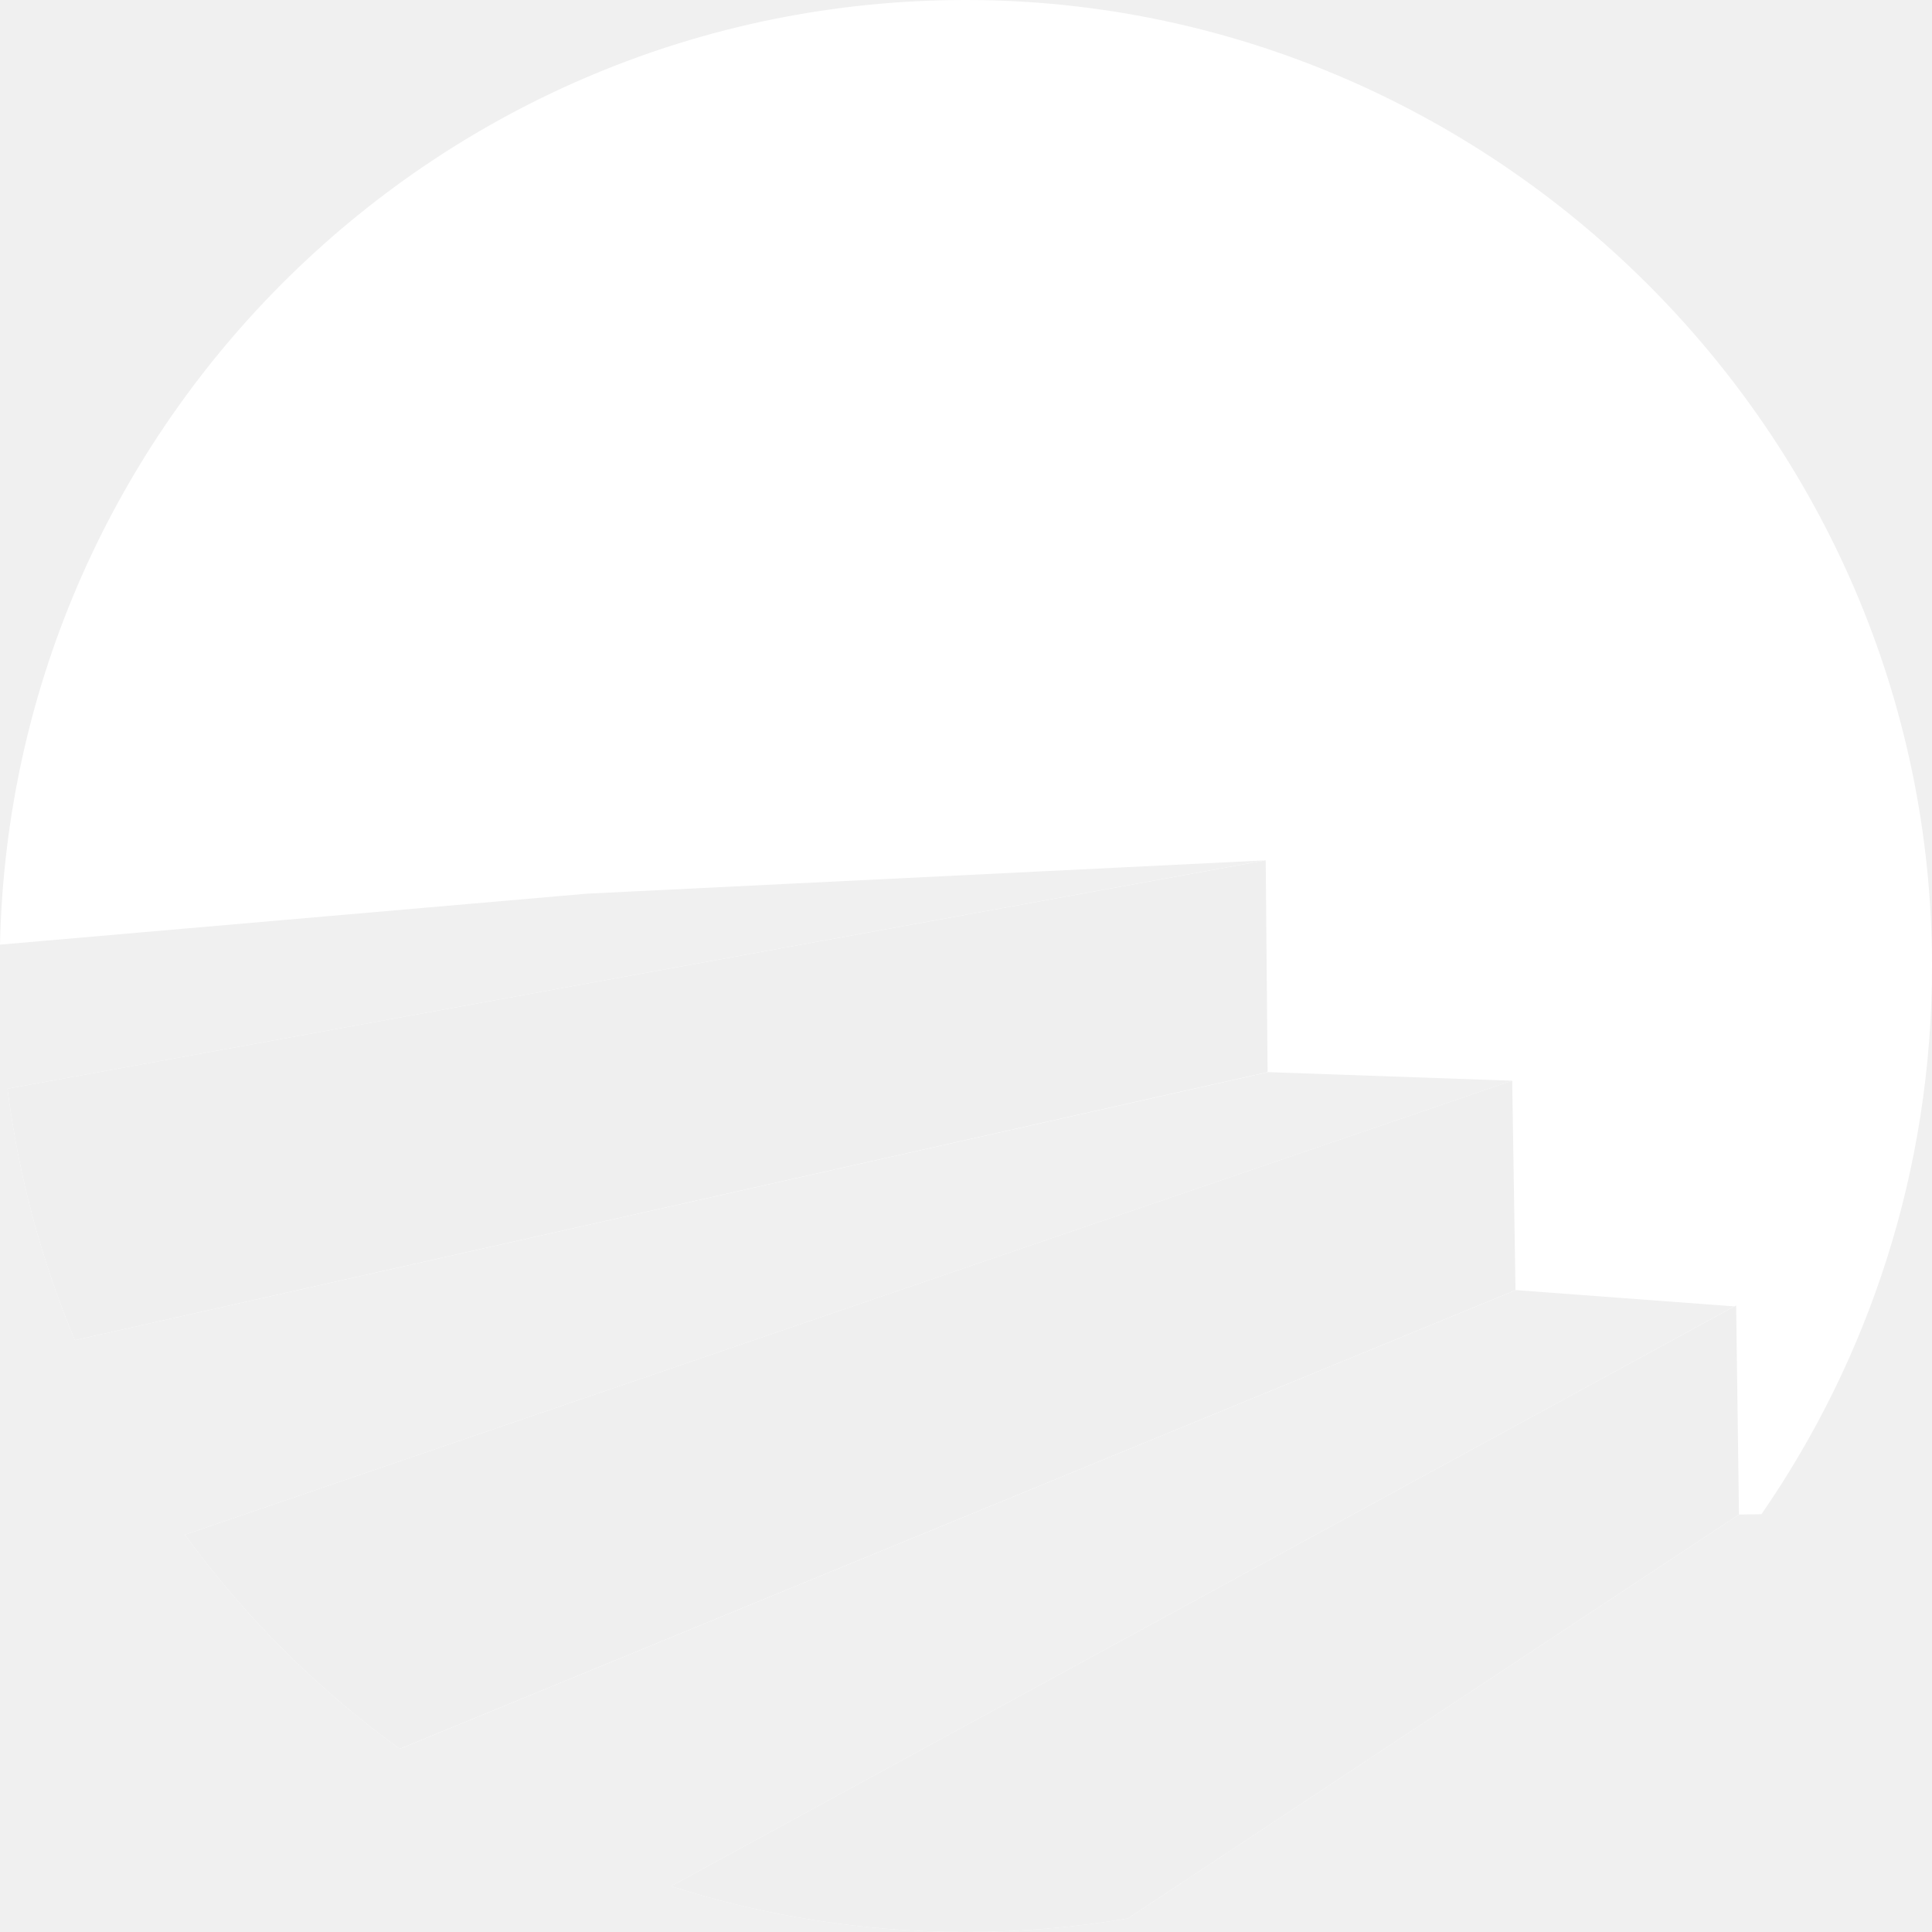
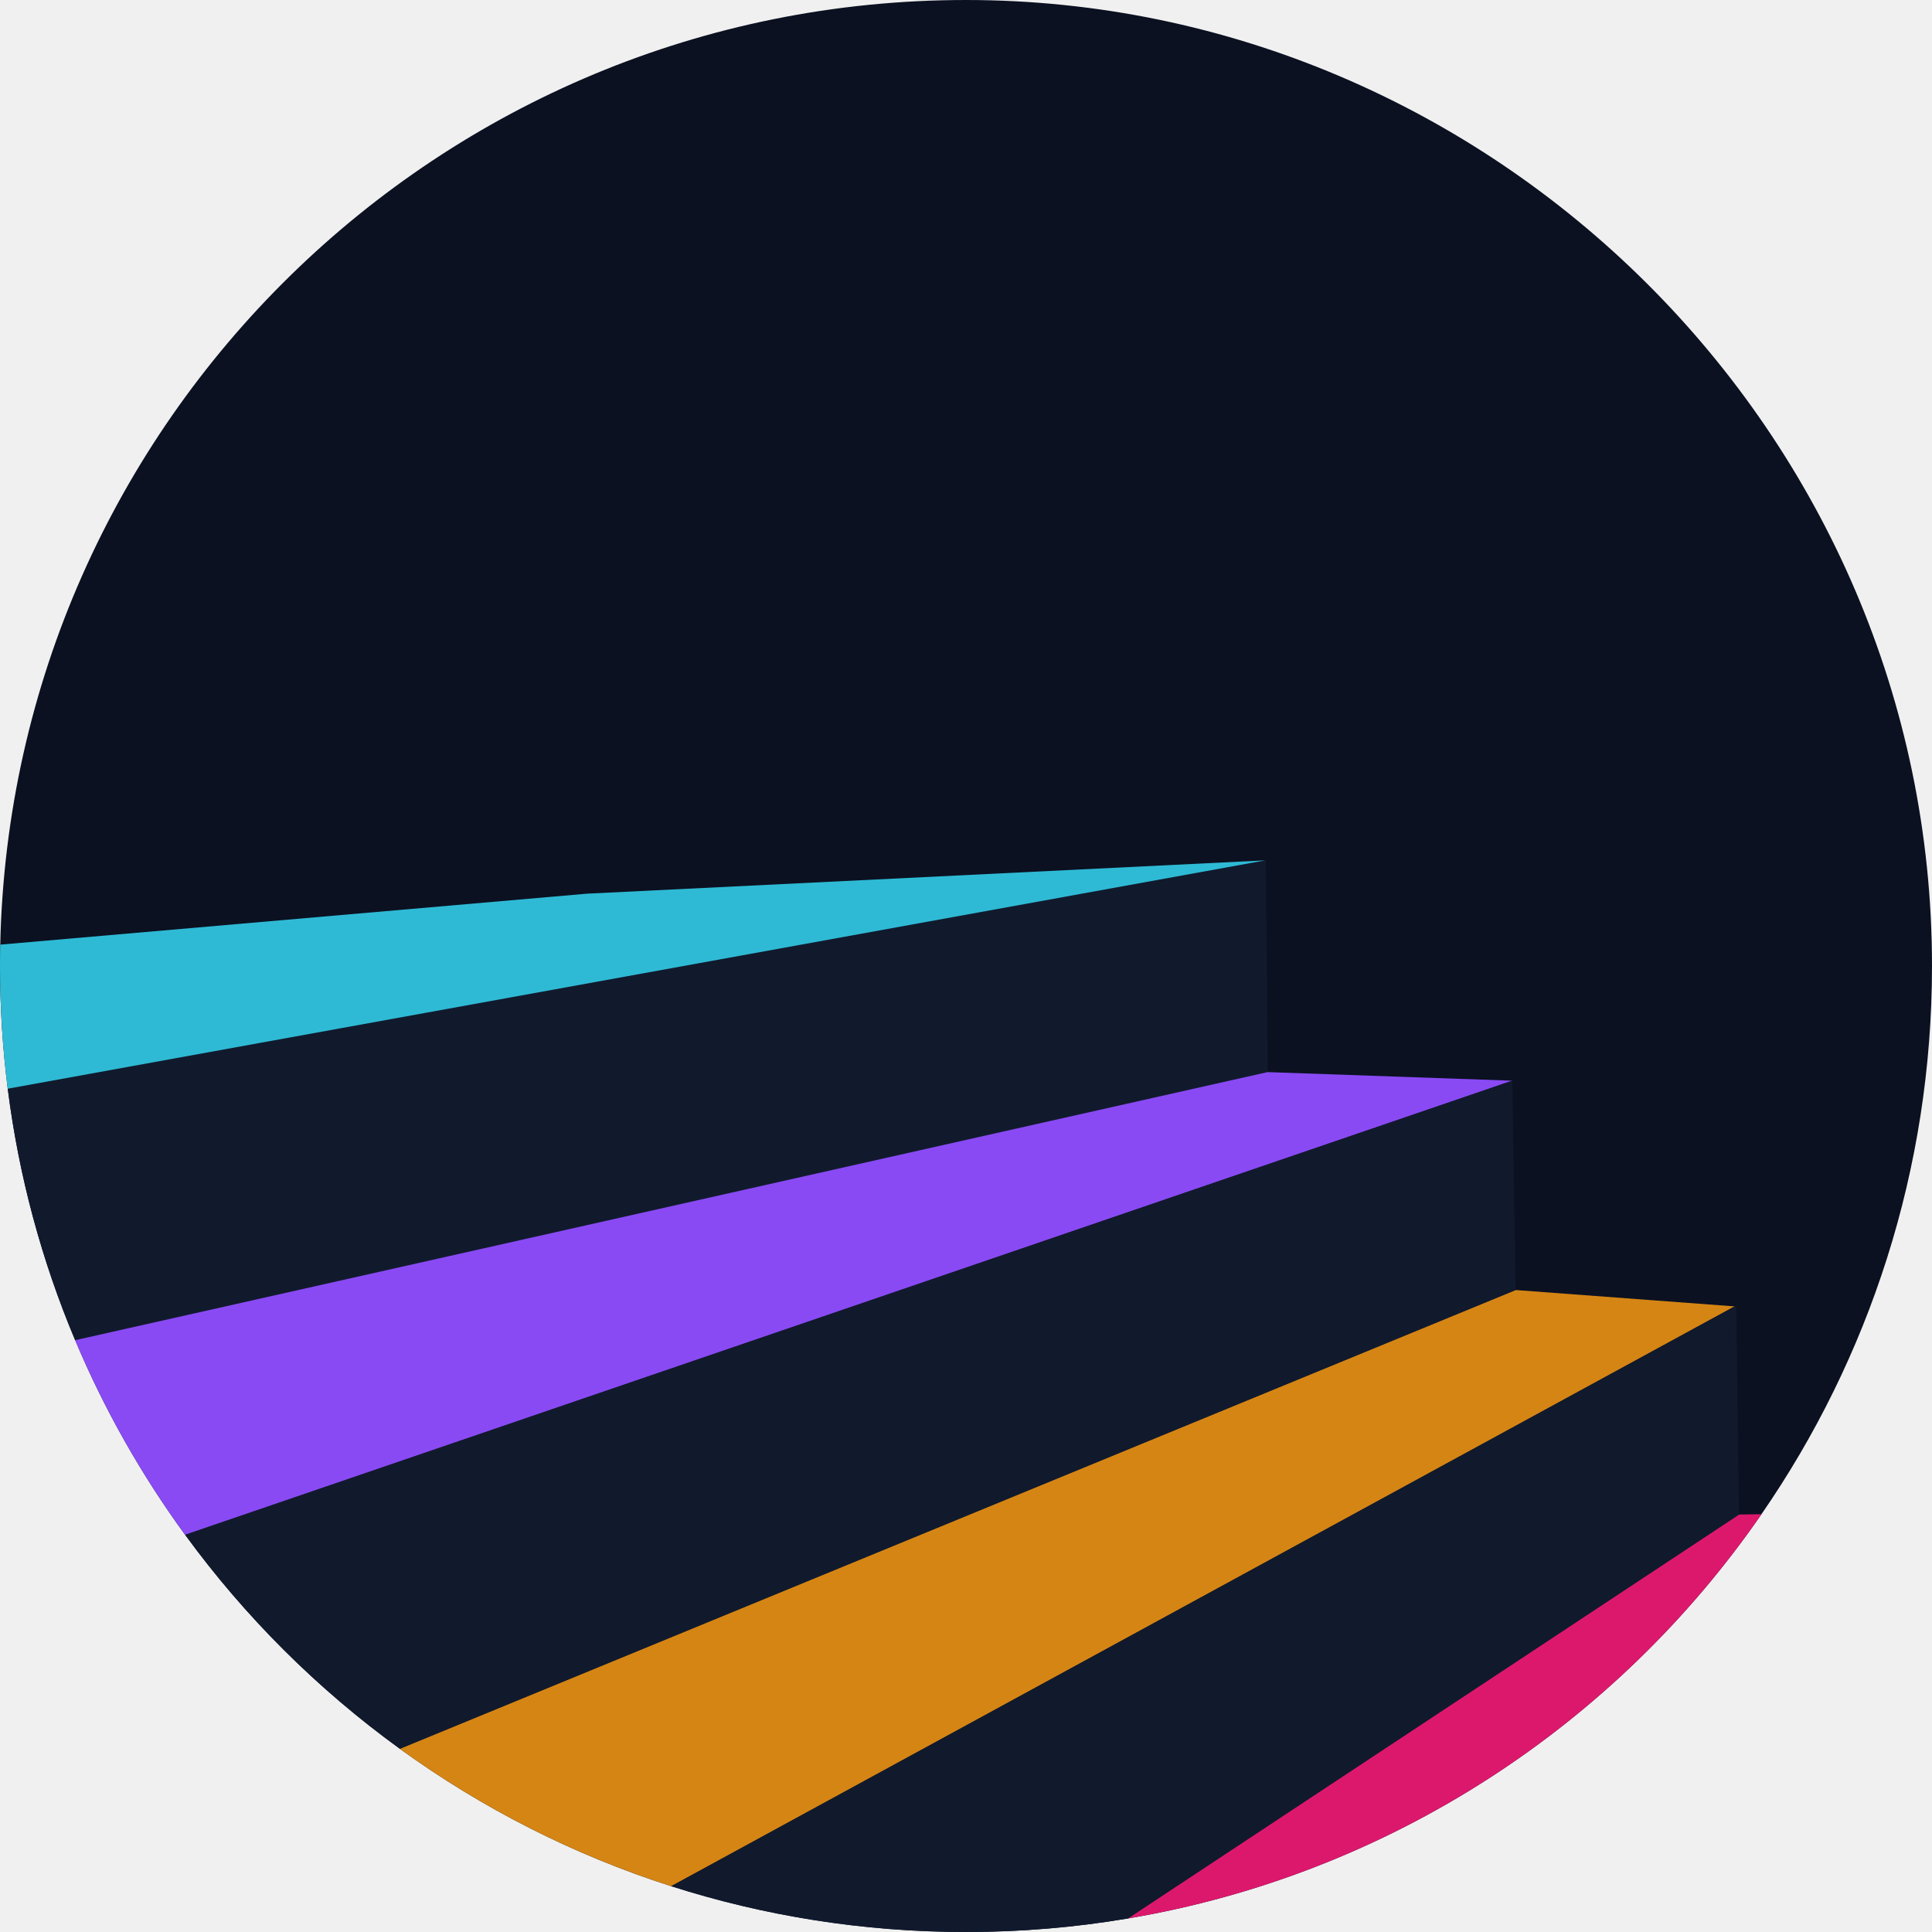
- <svg xmlns="http://www.w3.org/2000/svg" id="Layer_2" data-name="Layer 2" viewBox="0 0 807 807" width="807" height="807">
+ <svg xmlns="http://www.w3.org/2000/svg" id="Layer_2" data-name="Layer 2" viewBox="0 0 778.22 778.22">
  <defs>
    <style>
-       .cls-1 {
-         fill: #fff;
-       }
- 
-       .cls-2 {
-         fill: #efefef;
-       }
+       .cls-1 { fill: #dc186d; }
+       .cls-2 { fill: #d58514; }
+       .cls-3 { fill: #894af4; }
+       .cls-4 { fill: #111a2d; }
+       .cls-5 { fill: #2ebad5; }
+       .cls-6 { fill: #0b1121; }
    </style>
  </defs>
  <g id="Layer_1-2" data-name="Layer 1">
    <g>
-       <path class="cls-1" d="m807,403.5c0,85.04-26.31,163.94-71.24,228.99l-9.39.13-140.07,92.56-115.22,76.17s-.03.01-.04.01c-21.98,3.71-44.55,5.64-67.59,5.64-42.95,0-84.33-6.71-123.15-19.13l21.11-11.5,423.1-230.69-91.47-6.82v.04l-466.07,191.59s-.06-.04-.08-.06c-34.35-24.89-64.62-55.05-89.63-89.32l-.03-.03,469.85-160.74,19.99-6.83,64.57-22.1-102.16-3.59v.05L31.3,559.8h-.01c-13.89-33.02-23.5-68.25-28.16-105.04h-.01s525.37-95.39,525.37-95.39l-283.29,13.91L0,394.57C4.74,175.84,183.56,0,403.45,0s403.55,180.65,403.55,403.5Z" />
-       <path class="cls-2" d="m529.48,447.82v.05L31.3,559.8h-.01c-13.89-33.02-23.5-68.25-28.16-105.04l525.56-95.39.79,88.44Z" />
-       <polygon class="cls-1" points="529.48 447.87 31.3 559.8 31.29 559.79 529.43 447.82 529.48 447.82 529.48 447.87" />
-       <polygon class="cls-1" points="547.08 480.34 77.25 641.11 77.22 641.08 547.08 480.34" />
-       <path class="cls-1" d="m633.03,538.9l-466.07,191.59s-.06-.04-.08-.06l466-191.58h.16v.05Z" />
-       <polygon class="cls-1" points="724.59 545.69 301.41 776.37 724.51 545.68 724.52 545.68 724.59 545.69" />
-       <path class="cls-1" d="m586.3,725.18l-115.22,76.17s-.03.01-.04.01l115.27-76.18Z" />
-       <path class="cls-2" d="m633.03,538.86v.04l-466.07,191.59s-.06-.04-.08-.06c-34.35-24.89-64.62-55.05-89.63-89.32l-.03-.03,469.85-160.74,19.99-6.83,64.59-22.1,1.38,87.45Z" />
-       <path class="cls-2" d="m726.37,632.6l-140.07,92.58-115.22,76.17s-.03.01-.04.01c-21.98,3.71-44.55,5.64-67.59,5.64-42.95,0-84.33-6.71-123.15-19.13l21.11-11.5,423.1-230.69h.01l.67-.36,1.18,87.28Z" />
+       <path class="cls-6" d="m778.22,389.11c0,82.01-25.37,158.09-68.69,220.82-58.45,84.67-149.61,145.03-255.21,162.84-.01.01-.03.01-.04.01-21.19,3.58-42.96,5.44-65.17,5.44-41.41,0-81.31-6.47-118.74-18.45-39.56-12.66-76.36-31.48-109.28-55.33-.03-.02-.06-.04-.08-.06-33.12-24-62.31-53.09-86.42-86.13-.01-.01-.02-.02-.03-.03-17.63-24.17-32.54-50.44-44.28-78.38,0,0-.01,0-.01-.01-13.39-31.83-22.66-65.81-27.15-101.28h-.01c-2.05-16.2-3.11-32.7-3.11-49.44,0-2.88.03-5.75.1-8.61C4.67,169.57,177.09,0,389.11,0s389.11,174.21,389.11,389.11Z" />
+       <path class="cls-4" d="m30.28,539.84l480.35-107.94v-.05l-.76-85.29L3.12,438.55c4.49,35.47,13.76,69.45,27.15,101.28h.01Z" />
+       <path class="cls-5" d="m509.68,346.56L3.11,438.54c-2.05-16.19-3.11-32.69-3.11-49.43,0-2.88.03-5.75.1-8.61l236.43-20.53,273.15-13.41Z" />
+       <path class="cls-3" d="m30.27,539.83l480.31-107.98h.05l98.5,3.46-62.26,21.31-19.27,6.59-453.01,155.04-.03-.03c-17.63-24.17-32.54-50.44-44.28-78.38h-.01Z" />
+       <path class="cls-2" d="m698.76,526.23l-408.04,222.45-20.35,11.09c-39.56-12.66-76.36-31.48-109.28-55.33-.03-.02-.06-.04-.08-.06l449.32-184.75h.15s88.2,6.59,88.2,6.59h.08Z" />
+       <path class="cls-1" d="m709.53,609.93c-58.45,84.67-149.61,145.03-255.21,162.84-.01.01-.03.01-.04.01l111.14-73.46,135.06-89.26,9.05-.13Z" />
+       <path class="cls-4" d="m610.48,519.64v.04l-449.39,184.76s-.06-.04-.08-.06c-33.12-24-62.31-53.09-86.42-86.13-.01-.01-.02-.02-.03-.03l453.04-155.01,19.27-6.59,62.28-21.31,1.33,84.33Z" />
+       <path class="cls-4" d="m700.48,610.04l-135.06,89.28-111.1,73.45s-.03.01-.04.01c-21.19,3.58-42.96,5.44-65.17,5.44-41.41,0-81.31-6.47-118.74-18.45l20.35-11.09,407.96-222.46h.01l.65-.35,1.14,84.17Z" />
    </g>
  </g>
</svg>
